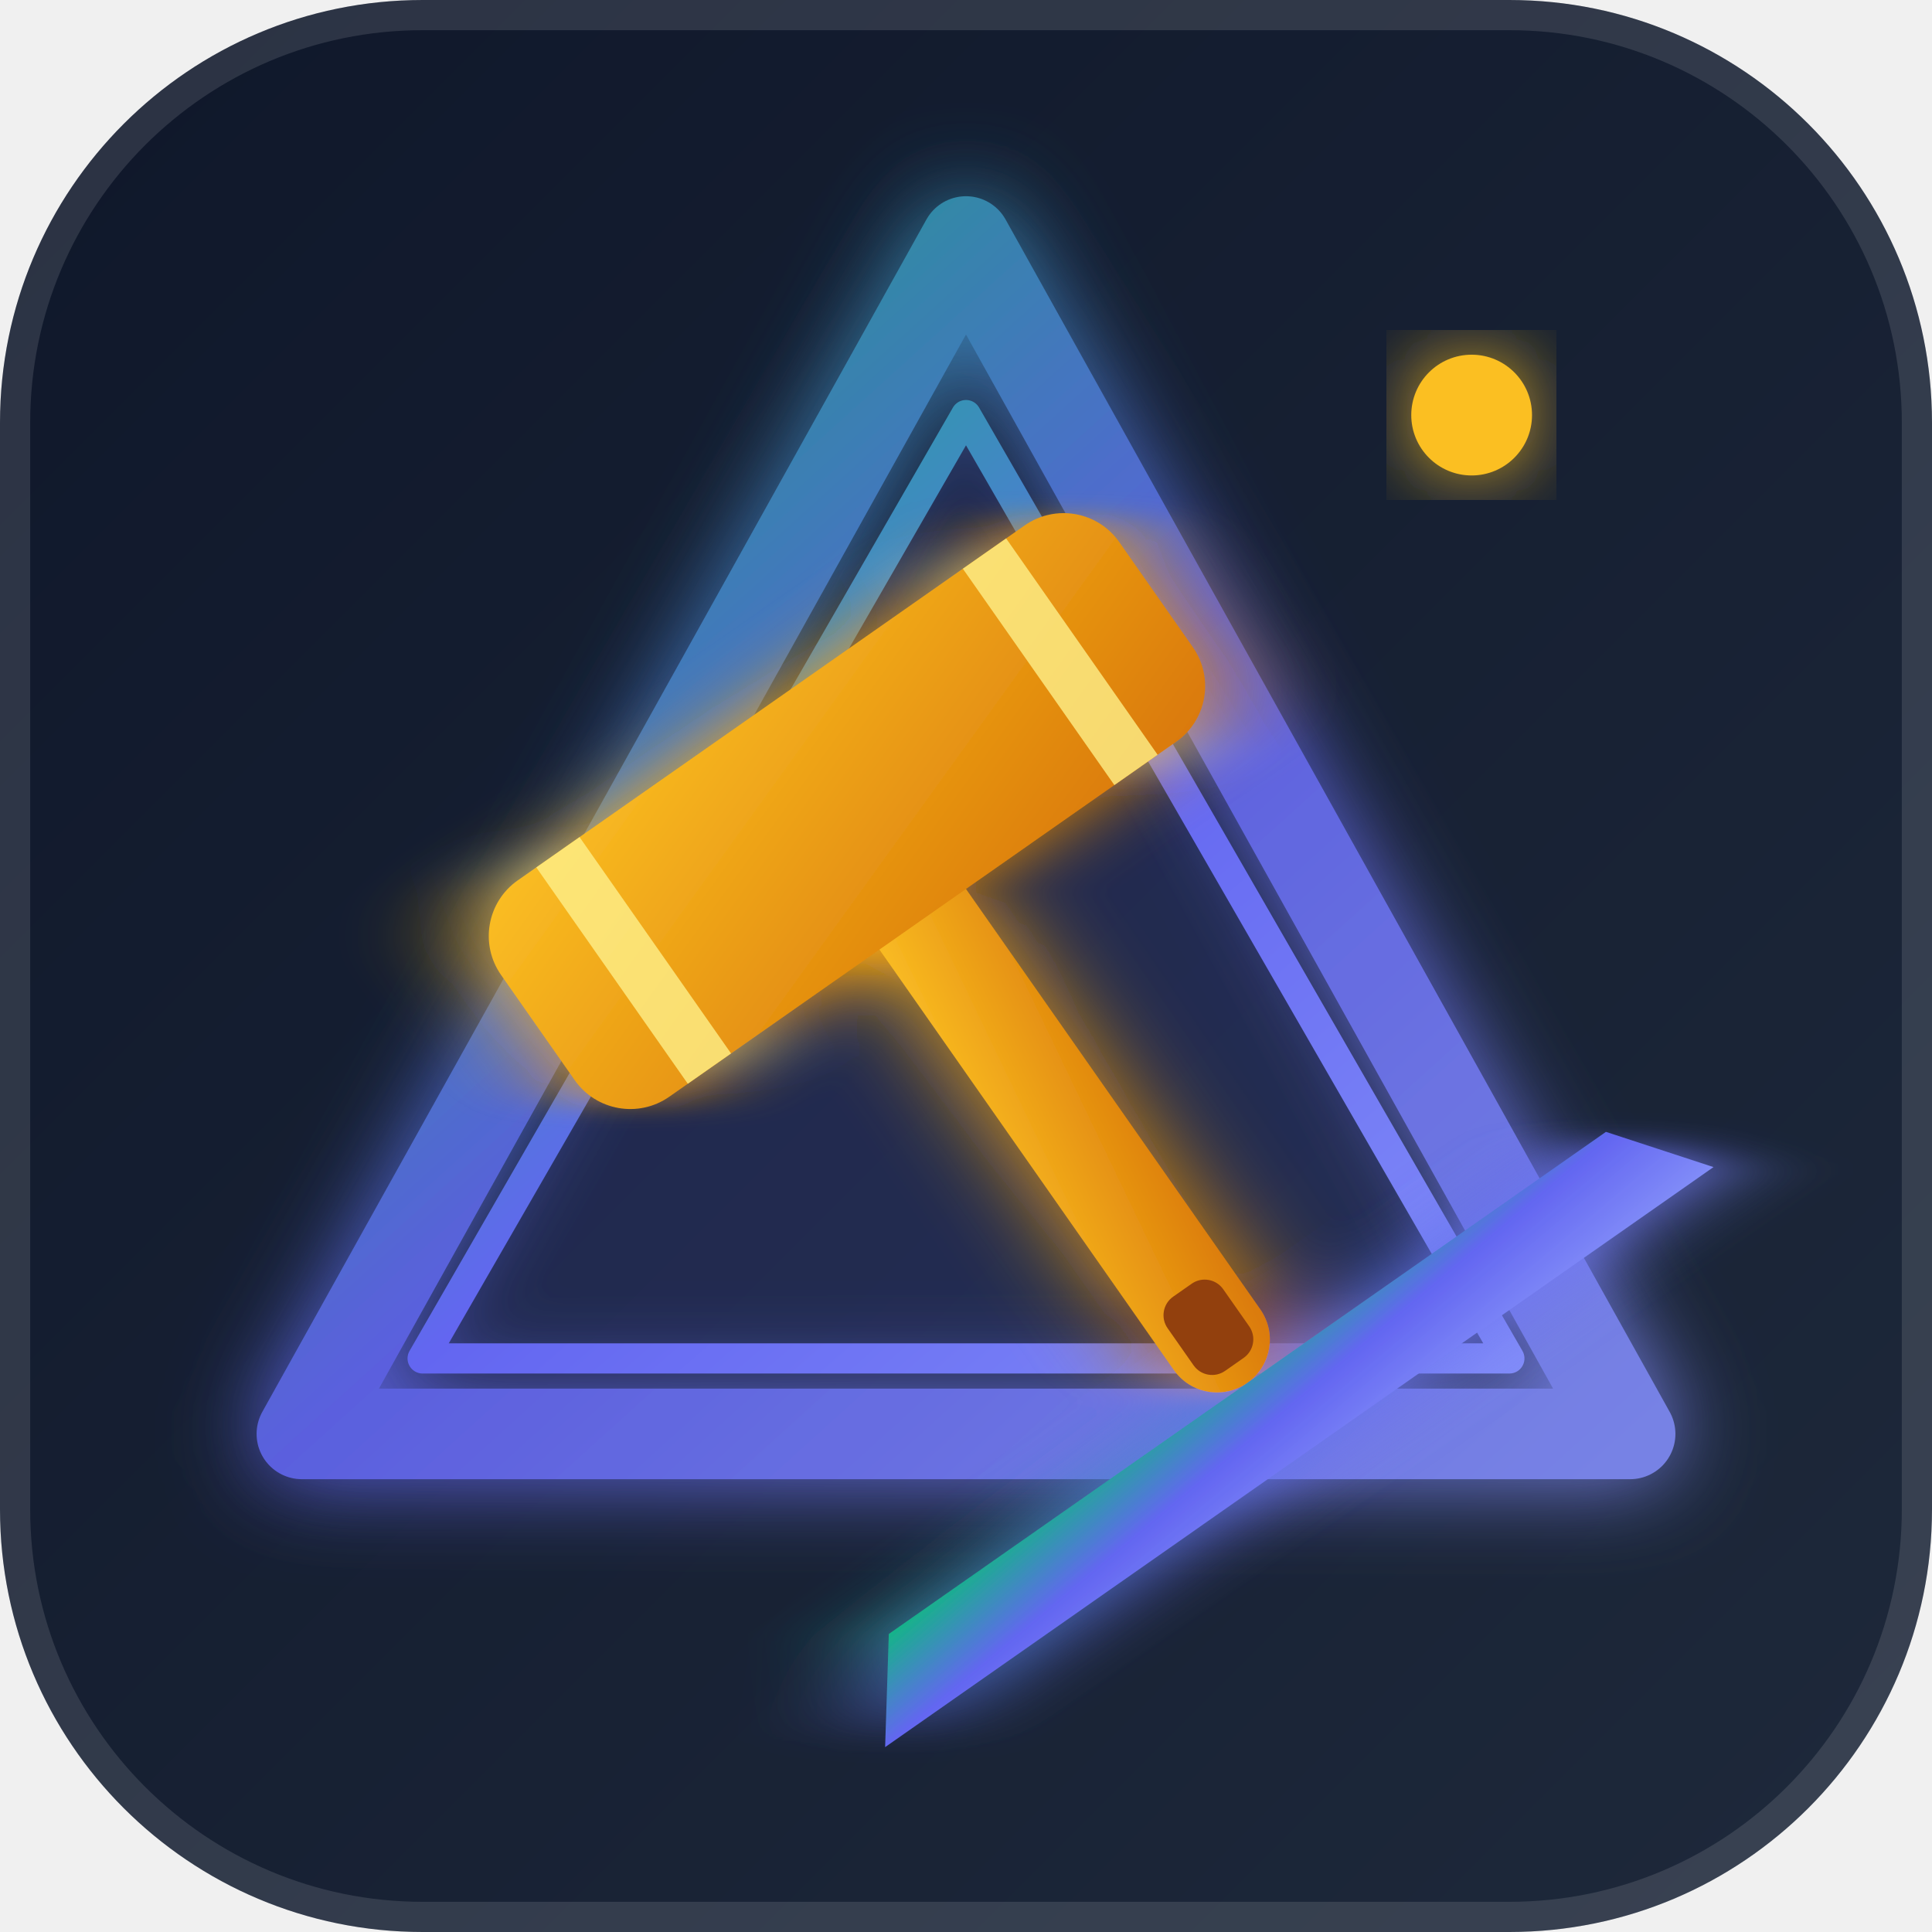
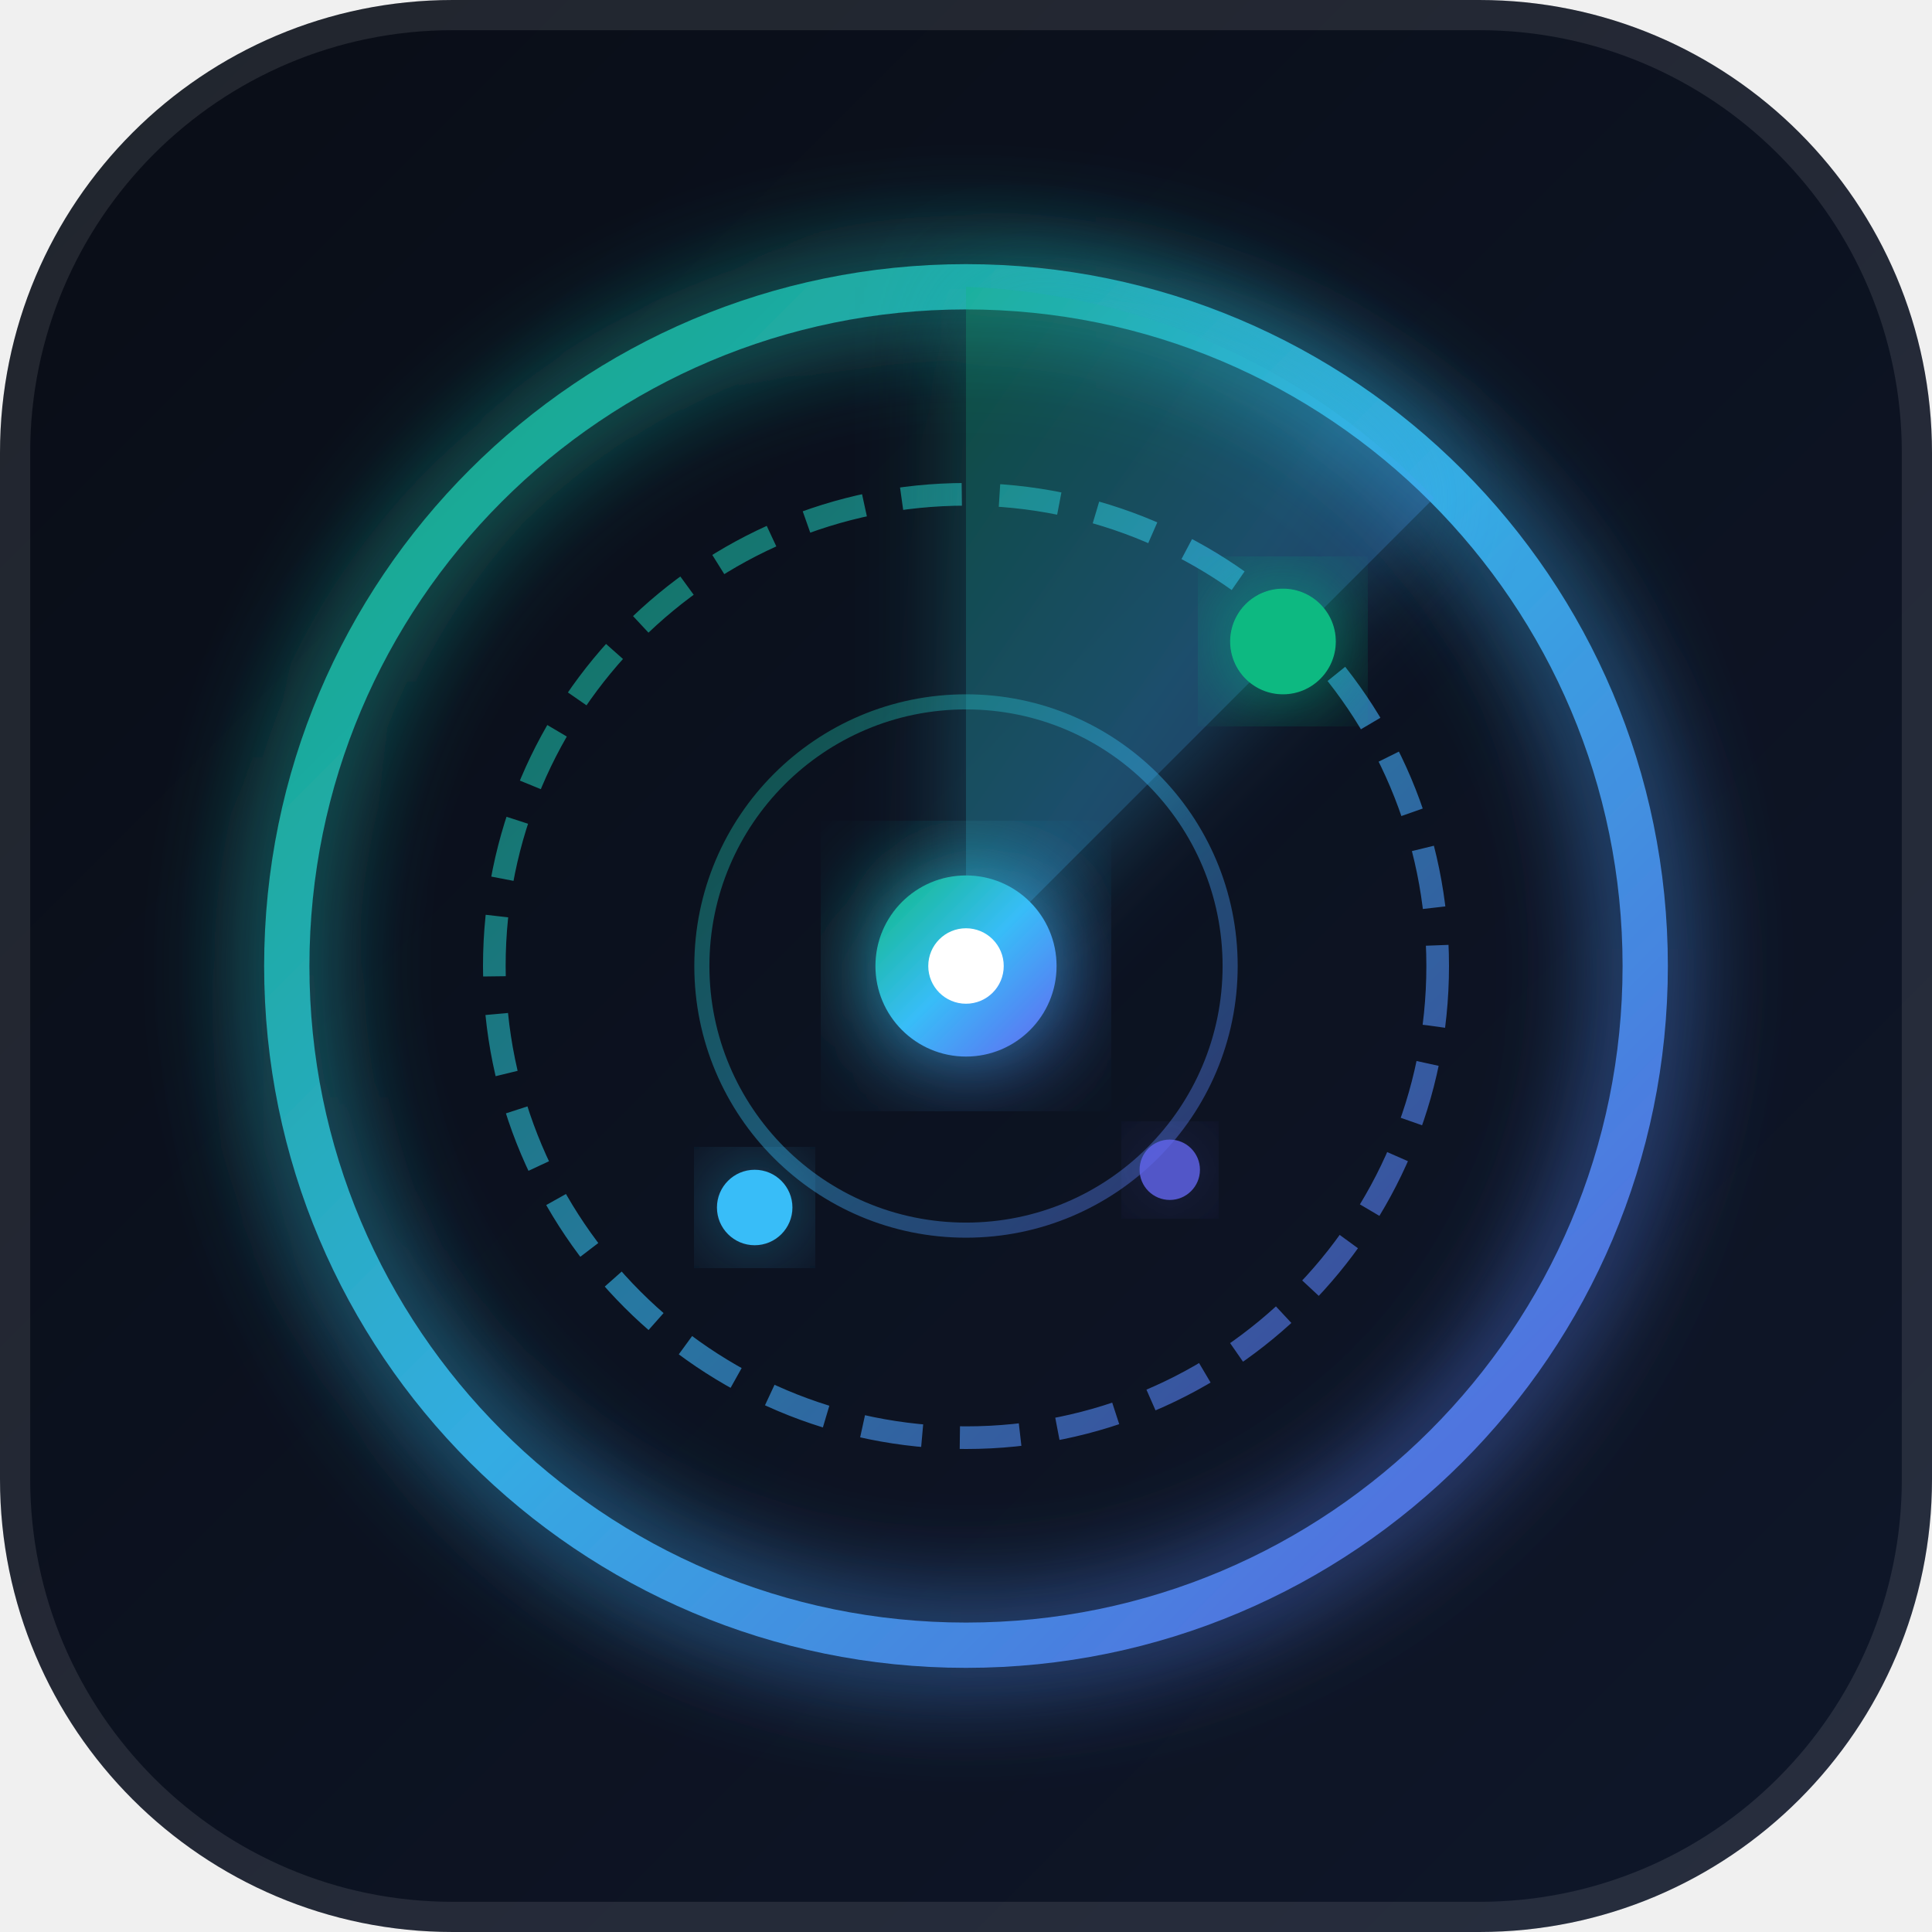
<svg xmlns="http://www.w3.org/2000/svg" viewBox="0 0 512 512" width="100%" height="100%">
  <defs>
    <linearGradient id="bgGrad" x1="0%" y1="0%" x2="100%" y2="100%">
-       <stop offset="0%" stop-color="#0f172a" />
-       <stop offset="100%" stop-color="#1e293b" />
+       <stop offset="0%" stop-color="#090d16" />
+       <stop offset="100%" stop-color="#0f172a" />
    </linearGradient>
-     <linearGradient id="triGrad" x1="0%" y1="0%" x2="100%" y2="100%">
+     <linearGradient id="radarGrad" x1="0%" y1="0%" x2="100%" y2="100%">
      <stop offset="0%" stop-color="#10b981" />
-       <stop offset="50%" stop-color="#6366f1" />
-       <stop offset="100%" stop-color="#818cf8" />
+       <stop offset="50%" stop-color="#38bdf8" />
+       <stop offset="100%" stop-color="#6366f1" />
    </linearGradient>
-     <linearGradient id="goldGrad" x1="0%" y1="0%" x2="100%" y2="100%">
-       <stop offset="0%" stop-color="#fbbf24" />
-       <stop offset="100%" stop-color="#d97706" />
-     </linearGradient>
-     <filter id="glow" x="-20%" y="-20%" width="140%" height="140%">
-       <feGaussianBlur stdDeviation="12" result="blur" />
+     <filter id="glow" x="-30%" y="-30%" width="160%" height="160%">
+       <feGaussianBlur stdDeviation="14" result="blur" />
      <feComposite in="SourceGraphic" in2="blur" operator="over" />
    </filter>
  </defs>
-   <rect width="512" height="512" rx="112" fill="url(#bgGrad)" />
-   <rect width="504" height="504" x="4" y="4" rx="108" fill="none" stroke="rgba(255,255,255,0.12)" stroke-width="8" />
-   <polygon points="256,64 432,380 80,380" fill="none" stroke="url(#triGrad)" stroke-width="24" stroke-linejoin="round" filter="url(#glow)" opacity="0.9" />
-   <polygon points="256,110 400,360 112,360" fill="rgba(99, 102, 241, 0.15)" stroke="url(#triGrad)" stroke-width="8" stroke-linejoin="round" />
-   <g transform="translate(256, 260) rotate(-35) translate(-256, -260)" filter="url(#glow)">
-     <rect x="242" y="220" width="28" height="170" rx="14" fill="url(#goldGrad)" />
-     <rect x="247" y="360" width="18" height="24" rx="6" fill="#92400e" />
-     <rect x="156" y="170" width="200" height="70" rx="18" fill="url(#goldGrad)" />
-     <rect x="180" y="170" width="14" height="70" fill="#fef08a" opacity="0.8" />
-     <rect x="318" y="170" width="14" height="70" fill="#fef08a" opacity="0.8" />
-     <path d="M 140,390 L 372,390 L 390,414 L 122,414 Z" fill="url(#triGrad)" />
-   </g>
-   <circle cx="390" cy="110" r="16" fill="#fbbf24" filter="url(#glow)" />
+   <rect width="512" height="512" rx="120" fill="url(#bgGrad)" />
+   <rect width="504" height="504" x="4" y="4" rx="116" fill="none" stroke="rgba(255,255,255,0.1)" stroke-width="8" />
+   <circle cx="256" cy="256" r="180" fill="none" stroke="url(#radarGrad)" stroke-width="12" filter="url(#glow)" opacity="0.9" />
+   <circle cx="256" cy="256" r="125" fill="none" stroke="url(#radarGrad)" stroke-width="6" opacity="0.6" stroke-dasharray="16 10" />
+   <circle cx="256" cy="256" r="70" fill="none" stroke="url(#radarGrad)" stroke-width="4" opacity="0.4" />
+   <line x1="256" y1="56" x2="256" y2="456" stroke="url(#radarGrad)" stroke-width="4" opacity="0.3" />
+   <line x1="56" y1="256" x2="456" y2="256" stroke="url(#radarGrad)" stroke-width="4" opacity="0.3" />
+   <path d="M 256,256 L 380,132 A 180,180 0 0,0 256,76 Z" fill="url(#radarGrad)" opacity="0.35" filter="url(#glow)" />
+   <circle cx="340" cy="170" r="14" fill="#10b981" filter="url(#glow)" />
+   <circle cx="200" cy="320" r="10" fill="#38bdf8" filter="url(#glow)" />
+   <circle cx="310" cy="310" r="8" opacity="0.8" fill="#6366f1" filter="url(#glow)" />
+   <circle cx="256" cy="256" r="24" fill="url(#radarGrad)" filter="url(#glow)" />
+   <circle cx="256" cy="256" r="10" fill="#ffffff" />
</svg>
